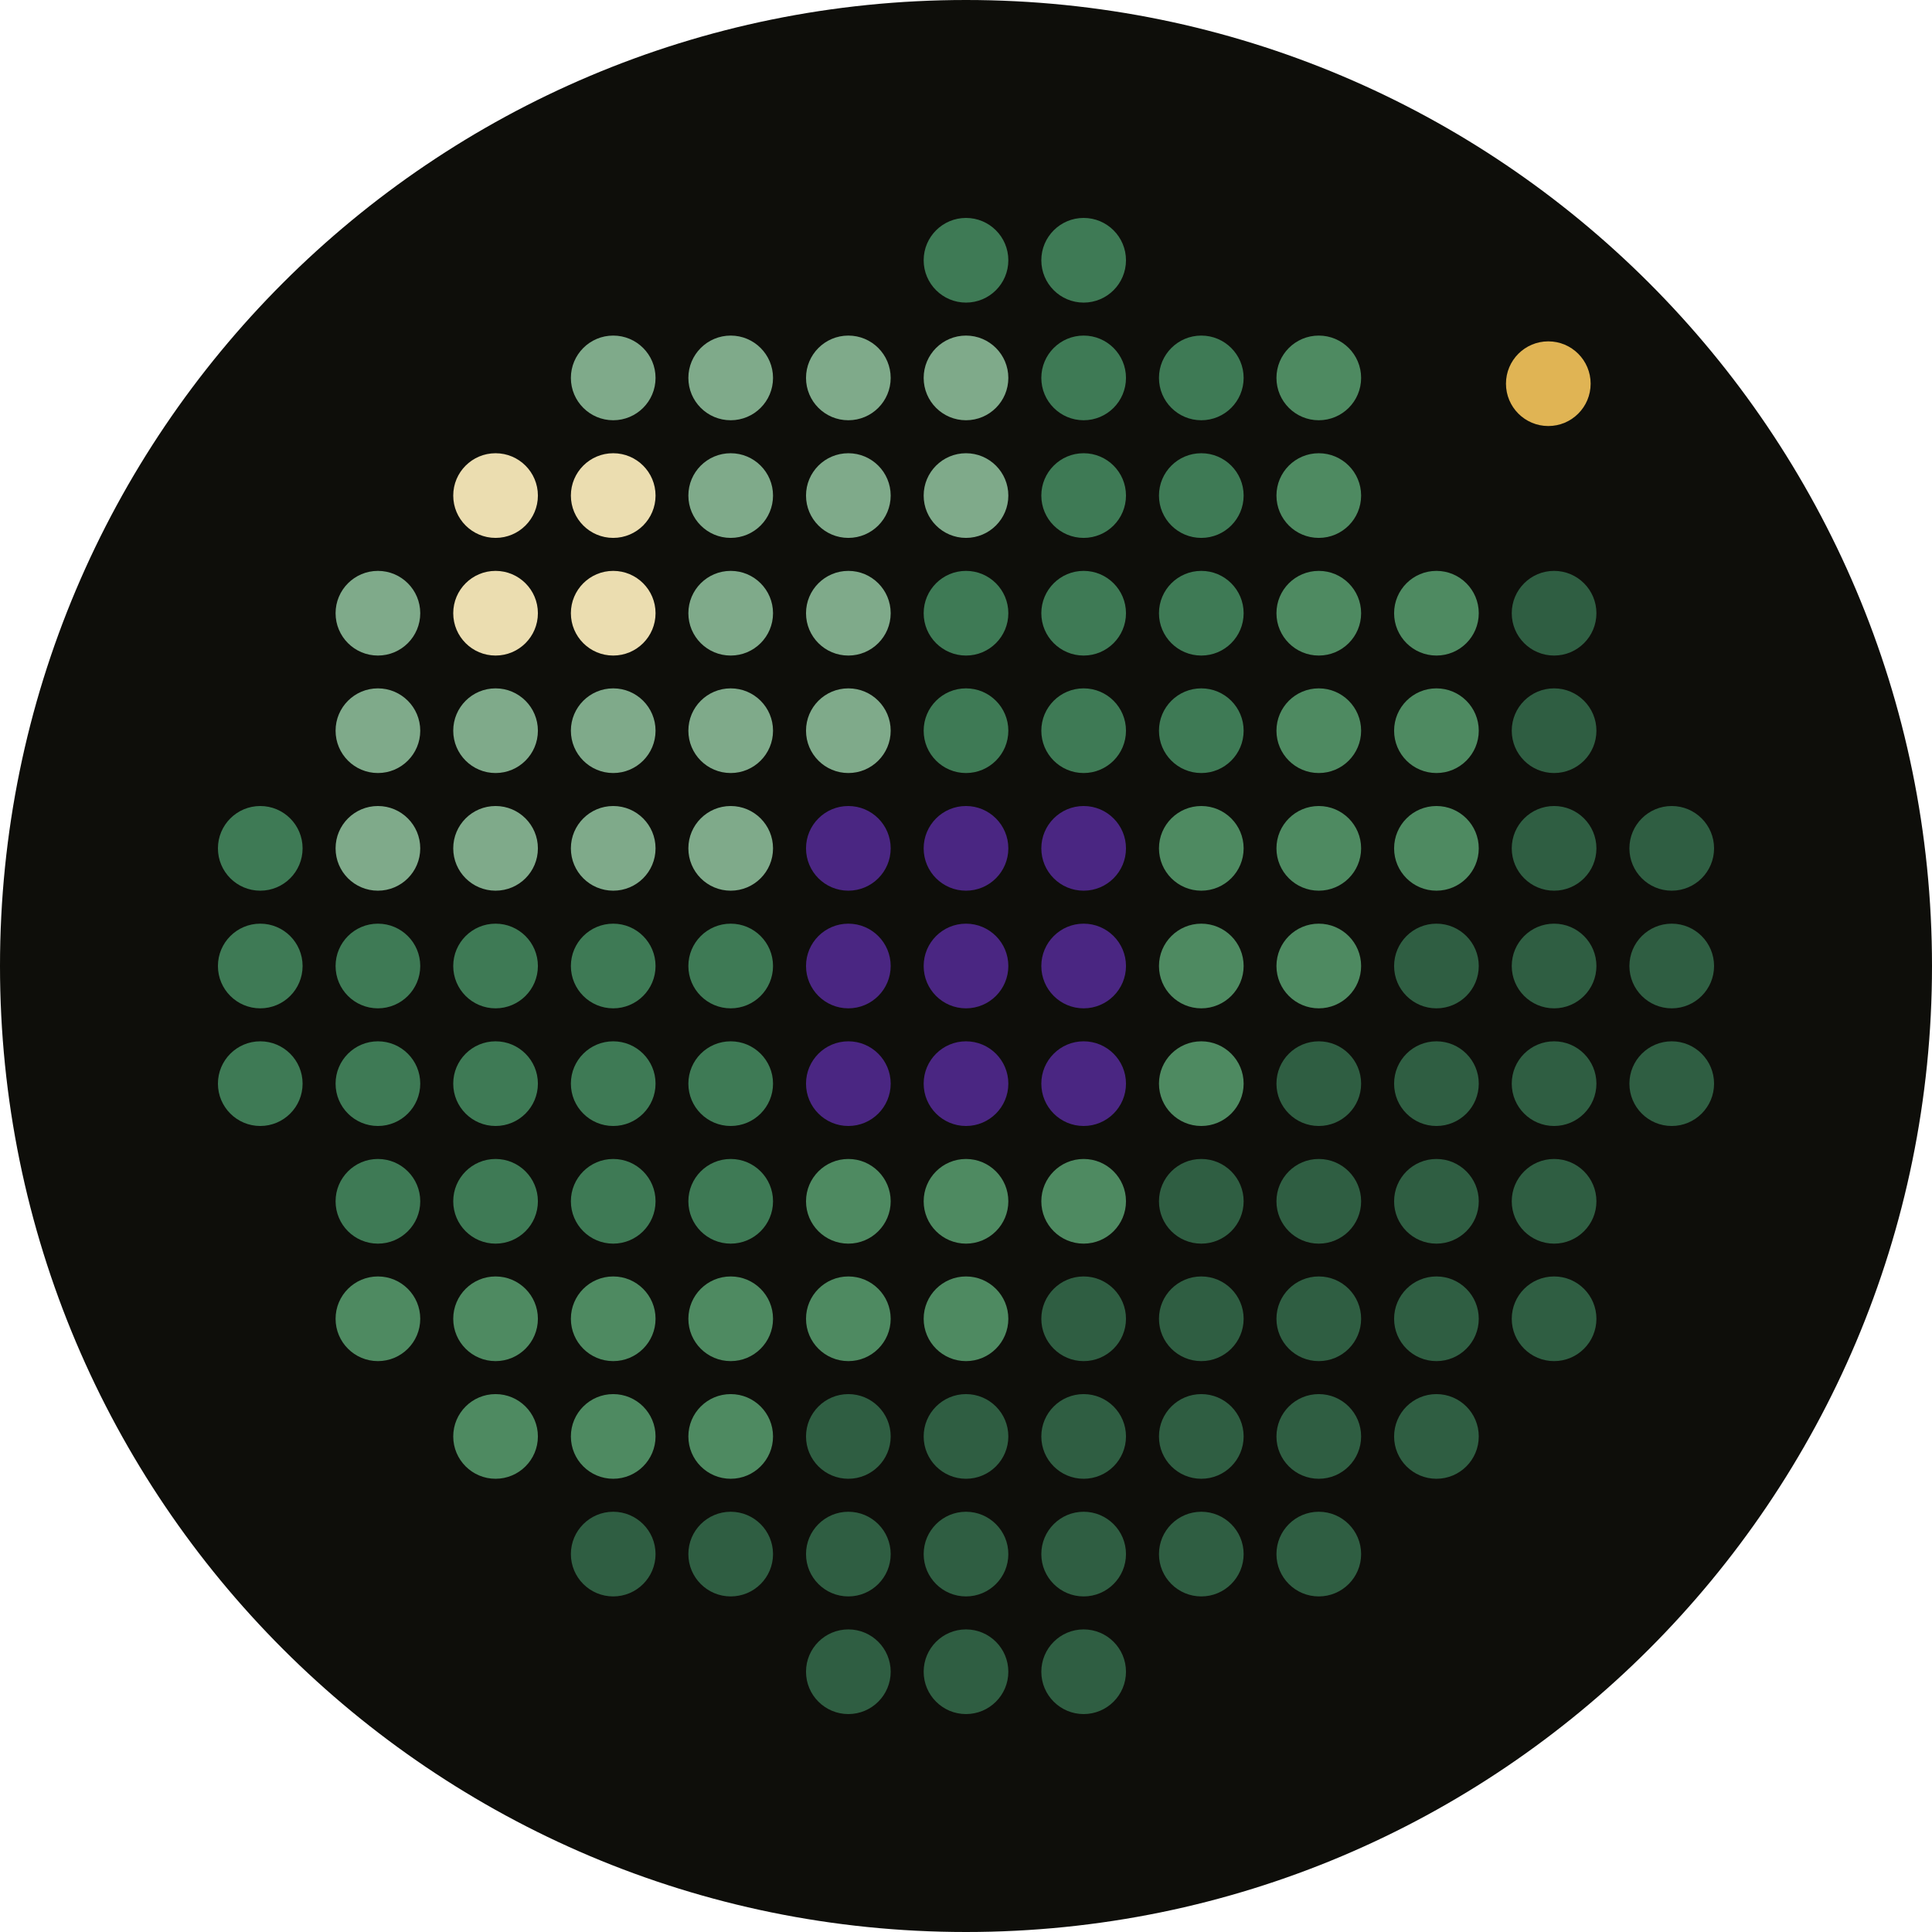
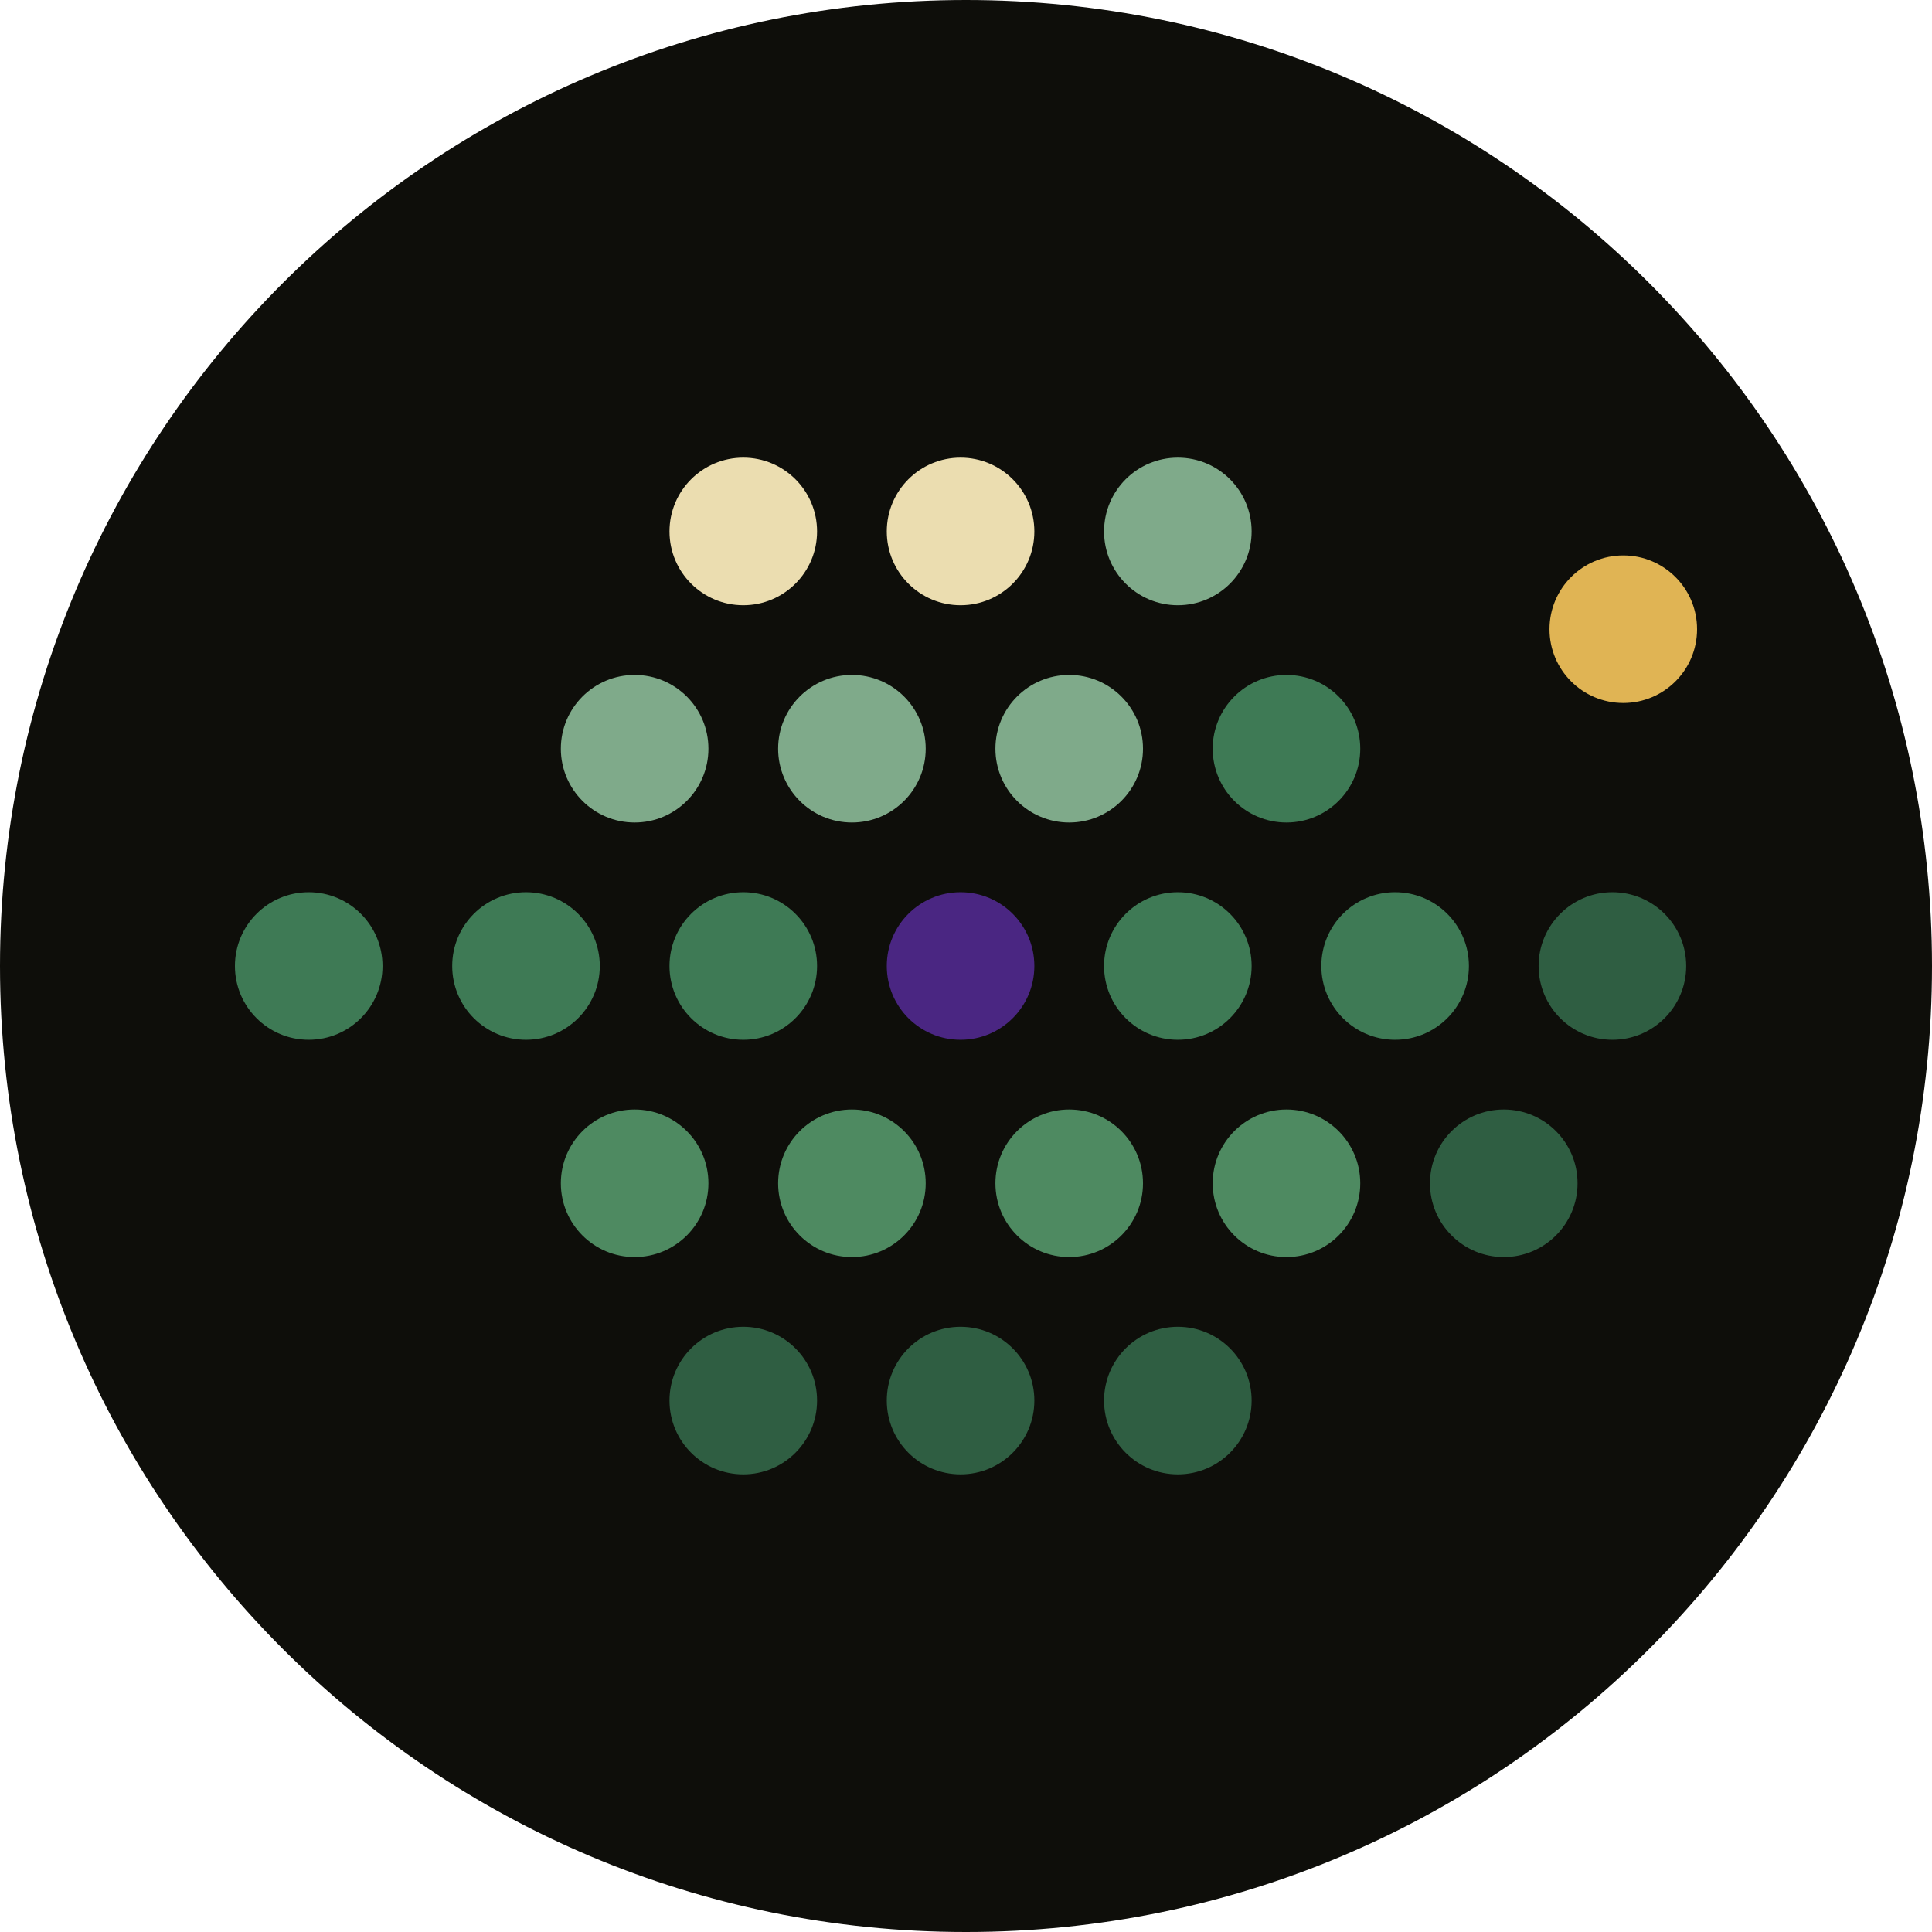
<svg xmlns="http://www.w3.org/2000/svg" viewBox="0 0 100 100" role="img" aria-label="إيلان دول | EILAN DOLL">
  <circle cx="50" cy="50" r="50" fill="#0E0E0A" />
  <g transform="translate(50 50) scale(.88) translate(-50 -50)">
-     <circle cx="50.00" cy="8.49" r="2.49" fill="#3E7A55" />
-     <circle cx="56.92" cy="8.49" r="2.49" fill="#3E7A55" />
-     <circle cx="29.25" cy="15.41" r="2.49" fill="#7FAA8A" />
-     <circle cx="36.16" cy="15.41" r="2.49" fill="#7FAA8A" />
-     <circle cx="43.08" cy="15.41" r="2.49" fill="#7FAA8A" />
-     <circle cx="50.00" cy="15.41" r="2.49" fill="#7FAA8A" />
-     <circle cx="56.92" cy="15.41" r="2.49" fill="#3E7A55" />
-     <circle cx="63.84" cy="15.41" r="2.49" fill="#3E7A55" />
-     <circle cx="70.75" cy="15.41" r="2.49" fill="#4E8A61" />
-     <circle cx="22.33" cy="22.33" r="2.49" fill="#EBDDB0" />
-     <circle cx="29.25" cy="22.33" r="2.49" fill="#EBDDB0" />
-     <circle cx="36.16" cy="22.33" r="2.49" fill="#7FAA8A" />
-     <circle cx="43.08" cy="22.33" r="2.49" fill="#7FAA8A" />
-     <circle cx="50.00" cy="22.33" r="2.49" fill="#7FAA8A" />
-     <circle cx="56.92" cy="22.33" r="2.49" fill="#3E7A55" />
-     <circle cx="63.84" cy="22.33" r="2.49" fill="#3E7A55" />
-     <circle cx="70.75" cy="22.33" r="2.49" fill="#4E8A61" />
-     <circle cx="15.41" cy="29.25" r="2.49" fill="#7FAA8A" />
-     <circle cx="22.33" cy="29.25" r="2.49" fill="#EBDDB0" />
-     <circle cx="29.25" cy="29.25" r="2.49" fill="#EBDDB0" />
-     <circle cx="36.16" cy="29.25" r="2.49" fill="#7FAA8A" />
-     <circle cx="43.08" cy="29.25" r="2.49" fill="#7FAA8A" />
-     <circle cx="50.00" cy="29.25" r="2.49" fill="#3E7A55" />
-     <circle cx="56.92" cy="29.25" r="2.49" fill="#3E7A55" />
-     <circle cx="63.84" cy="29.25" r="2.49" fill="#3E7A55" />
-     <circle cx="70.75" cy="29.25" r="2.49" fill="#4E8A61" />
-     <circle cx="77.67" cy="29.25" r="2.49" fill="#4E8A61" />
-     <circle cx="84.59" cy="29.25" r="2.49" fill="#2F5E42" />
-     <circle cx="15.41" cy="36.16" r="2.49" fill="#7FAA8A" />
-     <circle cx="22.33" cy="36.16" r="2.49" fill="#7FAA8A" />
-     <circle cx="29.25" cy="36.16" r="2.49" fill="#7FAA8A" />
-     <circle cx="36.16" cy="36.16" r="2.49" fill="#7FAA8A" />
-     <circle cx="43.08" cy="36.16" r="2.49" fill="#7FAA8A" />
-     <circle cx="50.00" cy="36.16" r="2.49" fill="#3E7A55" />
-     <circle cx="56.92" cy="36.16" r="2.49" fill="#3E7A55" />
-     <circle cx="63.84" cy="36.16" r="2.49" fill="#3E7A55" />
-     <circle cx="70.75" cy="36.16" r="2.49" fill="#4E8A61" />
-     <circle cx="77.67" cy="36.16" r="2.49" fill="#4E8A61" />
-     <circle cx="84.59" cy="36.16" r="2.49" fill="#2F5E42" />
-     <circle cx="8.49" cy="43.08" r="2.49" fill="#3E7A55" />
-     <circle cx="15.41" cy="43.08" r="2.49" fill="#7FAA8A" />
-     <circle cx="22.33" cy="43.08" r="2.49" fill="#7FAA8A" />
-     <circle cx="29.25" cy="43.08" r="2.49" fill="#7FAA8A" />
-     <circle cx="36.16" cy="43.08" r="2.49" fill="#7FAA8A" />
-     <circle cx="43.08" cy="43.08" r="2.49" fill="#4A2682" />
-     <circle cx="50.00" cy="43.08" r="2.49" fill="#4A2682" />
-     <circle cx="56.92" cy="43.08" r="2.49" fill="#4A2682" />
-     <circle cx="63.84" cy="43.08" r="2.49" fill="#4E8A61" />
-     <circle cx="70.75" cy="43.08" r="2.49" fill="#4E8A61" />
-     <circle cx="77.67" cy="43.08" r="2.49" fill="#4E8A61" />
-     <circle cx="84.59" cy="43.08" r="2.49" fill="#2F5E42" />
-     <circle cx="91.51" cy="43.08" r="2.49" fill="#2F5E42" />
-     <circle cx="8.49" cy="50.00" r="2.49" fill="#3E7A55" />
-     <circle cx="15.41" cy="50.00" r="2.49" fill="#3E7A55" />
-     <circle cx="22.33" cy="50.00" r="2.49" fill="#3E7A55" />
-     <circle cx="29.25" cy="50.00" r="2.49" fill="#3E7A55" />
-     <circle cx="36.16" cy="50.00" r="2.49" fill="#3E7A55" />
-     <circle cx="43.08" cy="50.00" r="2.49" fill="#4A2682" />
-     <circle cx="50.00" cy="50.00" r="2.49" fill="#4A2682" />
-     <circle cx="56.92" cy="50.00" r="2.49" fill="#4A2682" />
-     <circle cx="63.84" cy="50.00" r="2.49" fill="#4E8A61" />
-     <circle cx="70.75" cy="50.00" r="2.49" fill="#4E8A61" />
-     <circle cx="77.67" cy="50.00" r="2.49" fill="#2F5E42" />
-     <circle cx="84.59" cy="50.00" r="2.49" fill="#2F5E42" />
-     <circle cx="91.51" cy="50.00" r="2.49" fill="#2F5E42" />
-     <circle cx="8.49" cy="56.92" r="2.49" fill="#3E7A55" />
-     <circle cx="15.41" cy="56.92" r="2.49" fill="#3E7A55" />
-     <circle cx="22.33" cy="56.92" r="2.49" fill="#3E7A55" />
-     <circle cx="29.25" cy="56.92" r="2.49" fill="#3E7A55" />
-     <circle cx="36.16" cy="56.92" r="2.49" fill="#3E7A55" />
-     <circle cx="43.08" cy="56.92" r="2.49" fill="#4A2682" />
-     <circle cx="50.00" cy="56.92" r="2.49" fill="#4A2682" />
-     <circle cx="56.92" cy="56.92" r="2.49" fill="#4A2682" />
-     <circle cx="63.84" cy="56.92" r="2.49" fill="#4E8A61" />
-     <circle cx="70.75" cy="56.92" r="2.49" fill="#2F5E42" />
-     <circle cx="77.67" cy="56.92" r="2.49" fill="#2F5E42" />
-     <circle cx="84.59" cy="56.92" r="2.49" fill="#2F5E42" />
-     <circle cx="91.51" cy="56.92" r="2.49" fill="#2F5E42" />
-     <circle cx="15.41" cy="63.84" r="2.49" fill="#3E7A55" />
-     <circle cx="22.33" cy="63.84" r="2.49" fill="#3E7A55" />
-     <circle cx="29.25" cy="63.84" r="2.49" fill="#3E7A55" />
-     <circle cx="36.16" cy="63.84" r="2.49" fill="#3E7A55" />
-     <circle cx="43.08" cy="63.84" r="2.49" fill="#4E8A61" />
-     <circle cx="50.00" cy="63.84" r="2.49" fill="#4E8A61" />
-     <circle cx="56.92" cy="63.84" r="2.49" fill="#4E8A61" />
-     <circle cx="63.84" cy="63.84" r="2.49" fill="#2F5E42" />
-     <circle cx="70.75" cy="63.84" r="2.49" fill="#2F5E42" />
-     <circle cx="77.67" cy="63.84" r="2.49" fill="#2F5E42" />
-     <circle cx="84.59" cy="63.84" r="2.49" fill="#2F5E42" />
-     <circle cx="15.41" cy="70.75" r="2.49" fill="#4E8A61" />
-     <circle cx="22.33" cy="70.75" r="2.49" fill="#4E8A61" />
-     <circle cx="29.25" cy="70.75" r="2.49" fill="#4E8A61" />
-     <circle cx="36.16" cy="70.75" r="2.49" fill="#4E8A61" />
-     <circle cx="43.08" cy="70.75" r="2.49" fill="#4E8A61" />
-     <circle cx="50.00" cy="70.75" r="2.49" fill="#4E8A61" />
-     <circle cx="56.92" cy="70.75" r="2.49" fill="#2F5E42" />
-     <circle cx="63.84" cy="70.75" r="2.49" fill="#2F5E42" />
-     <circle cx="70.75" cy="70.75" r="2.49" fill="#2F5E42" />
-     <circle cx="77.67" cy="70.75" r="2.49" fill="#2F5E42" />
-     <circle cx="84.59" cy="70.75" r="2.49" fill="#2F5E42" />
-     <circle cx="22.33" cy="77.67" r="2.49" fill="#4E8A61" />
-     <circle cx="29.25" cy="77.67" r="2.49" fill="#4E8A61" />
-     <circle cx="36.16" cy="77.67" r="2.49" fill="#4E8A61" />
-     <circle cx="43.08" cy="77.67" r="2.49" fill="#2F5E42" />
-     <circle cx="50.00" cy="77.67" r="2.49" fill="#2F5E42" />
-     <circle cx="56.92" cy="77.67" r="2.49" fill="#2F5E42" />
-     <circle cx="63.84" cy="77.67" r="2.49" fill="#2F5E42" />
-     <circle cx="70.75" cy="77.67" r="2.49" fill="#2F5E42" />
-     <circle cx="77.67" cy="77.67" r="2.49" fill="#2F5E42" />
-     <circle cx="29.25" cy="84.59" r="2.49" fill="#2F5E42" />
-     <circle cx="36.16" cy="84.59" r="2.49" fill="#2F5E42" />
-     <circle cx="43.08" cy="84.59" r="2.49" fill="#2F5E42" />
-     <circle cx="50.00" cy="84.59" r="2.49" fill="#2F5E42" />
-     <circle cx="56.92" cy="84.59" r="2.49" fill="#2F5E42" />
-     <circle cx="63.84" cy="84.59" r="2.49" fill="#2F5E42" />
-     <circle cx="70.75" cy="84.59" r="2.49" fill="#2F5E42" />
-     <circle cx="43.08" cy="91.51" r="2.49" fill="#2F5E42" />
-     <circle cx="50.00" cy="91.51" r="2.49" fill="#2F5E42" />
-     <circle cx="56.92" cy="91.51" r="2.49" fill="#2F5E42" />
-     <circle cx="84.25" cy="15.75" r="2.49" fill="#E0B454" />
+     <circle cx="36.90" cy="24.44" r="4.34" fill="#EBDDB0" />
+     <circle cx="49.68" cy="24.44" r="4.34" fill="#EBDDB0" />
+     <circle cx="62.46" cy="24.44" r="4.34" fill="#7FAA8A" />
+     <circle cx="30.51" cy="37.22" r="4.34" fill="#7FAA8A" />
+     <circle cx="43.29" cy="37.22" r="4.34" fill="#7FAA8A" />
+     <circle cx="56.07" cy="37.22" r="4.34" fill="#7FAA8A" />
+     <circle cx="68.85" cy="37.22" r="4.34" fill="#3E7A55" />
+     <circle cx="11.34" cy="50.00" r="4.34" fill="#3E7A55" />
+     <circle cx="24.12" cy="50.00" r="4.34" fill="#3E7A55" />
+     <circle cx="36.90" cy="50.00" r="4.34" fill="#3E7A55" />
+     <circle cx="49.68" cy="50.00" r="4.34" fill="#4A2682" />
+     <circle cx="62.46" cy="50.00" r="4.34" fill="#3E7A55" />
+     <circle cx="75.24" cy="50.00" r="4.34" fill="#3E7A55" />
+     <circle cx="88.02" cy="50.00" r="4.34" fill="#2F5E42" />
+     <circle cx="30.51" cy="62.78" r="4.34" fill="#4E8A61" />
+     <circle cx="43.29" cy="62.78" r="4.34" fill="#4E8A61" />
+     <circle cx="56.07" cy="62.78" r="4.34" fill="#4E8A61" />
+     <circle cx="68.85" cy="62.78" r="4.34" fill="#4E8A61" />
+     <circle cx="81.63" cy="62.78" r="4.34" fill="#2F5E42" />
+     <circle cx="36.90" cy="75.56" r="4.34" fill="#2F5E42" />
+     <circle cx="49.68" cy="75.56" r="4.34" fill="#2F5E42" />
+     <circle cx="62.46" cy="75.56" r="4.34" fill="#2F5E42" />
+     <circle cx="88.66" cy="30.19" r="4.34" fill="#E0B454" />
  </g>
</svg>
